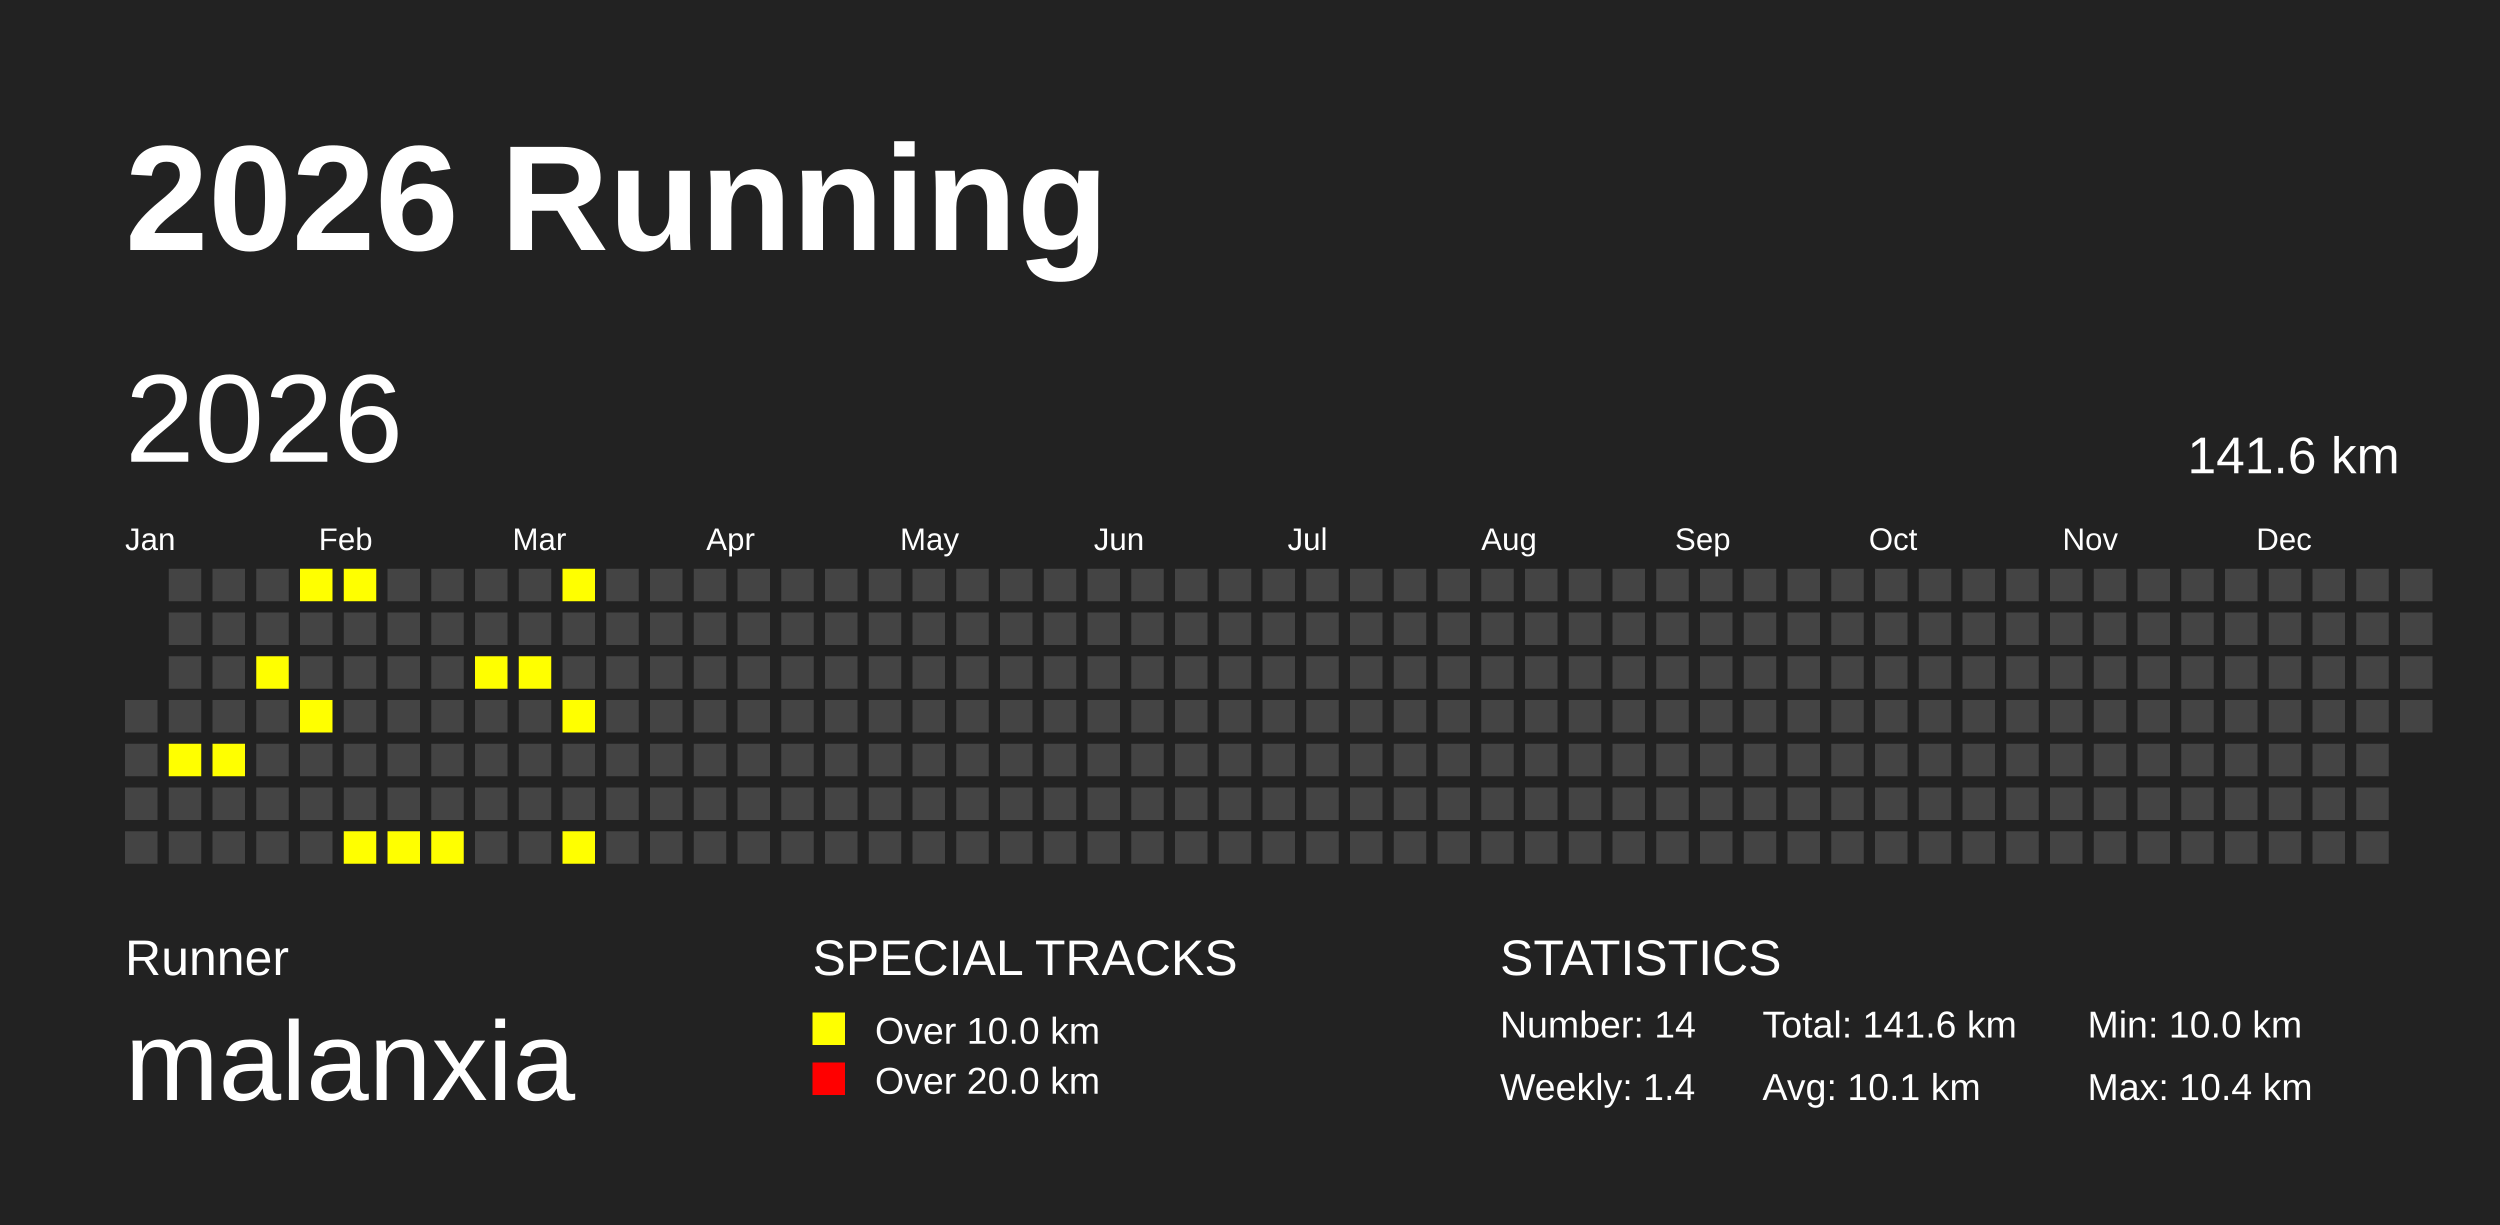
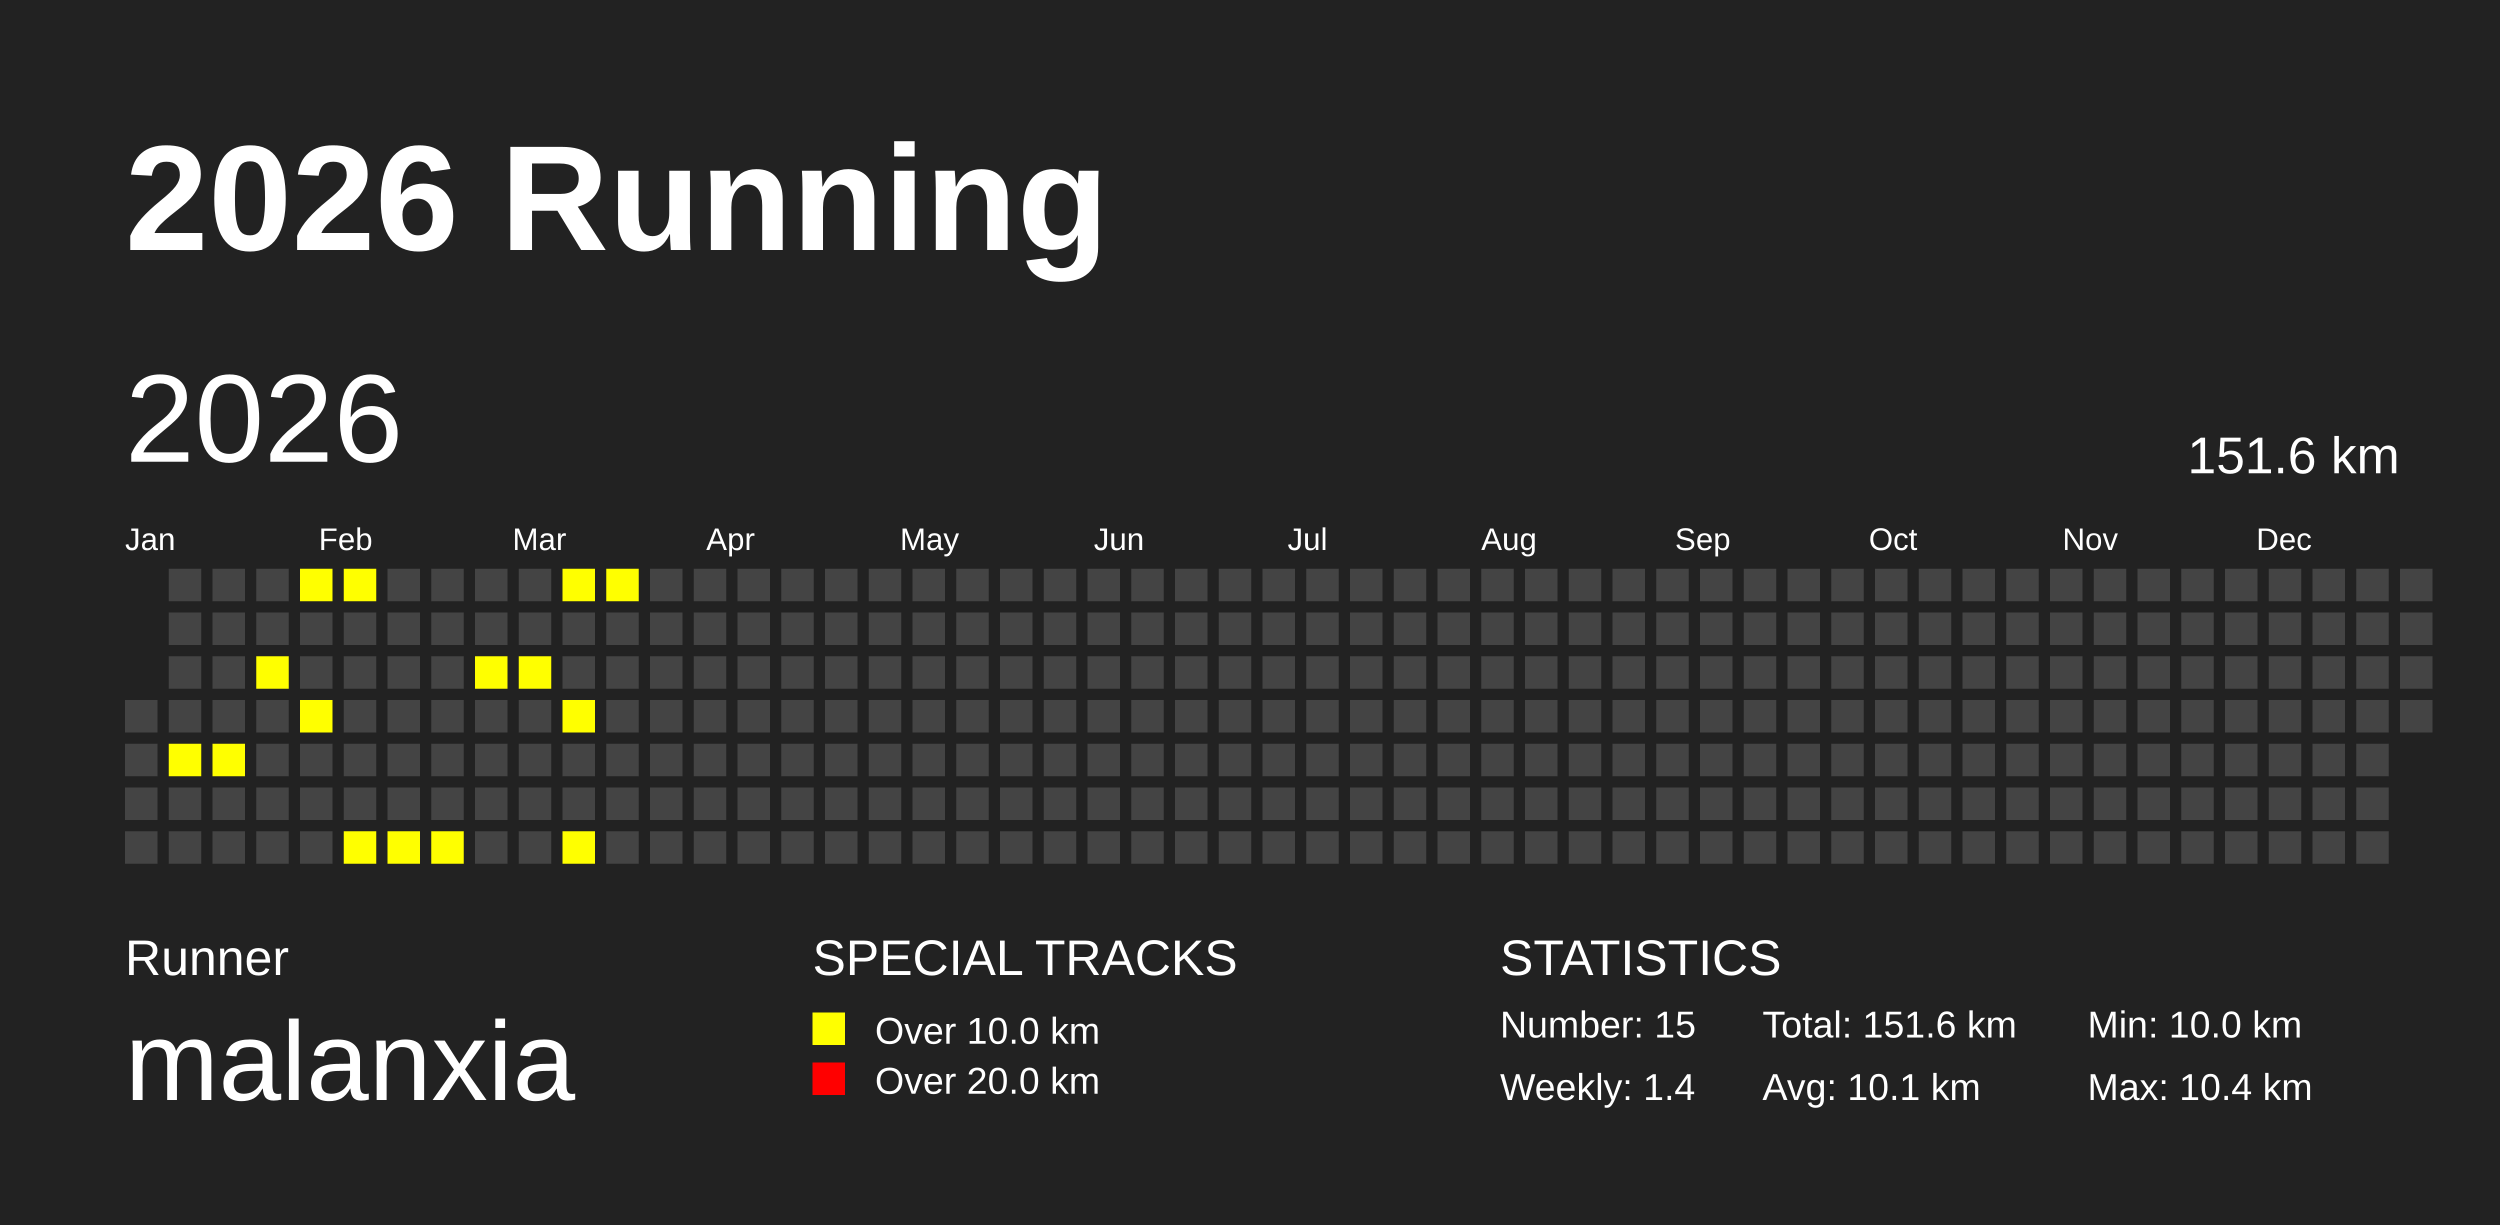
<svg xmlns="http://www.w3.org/2000/svg" baseProfile="full" height="98mm" version="1.1" viewBox="0,0,200,98" width="200mm">
  <defs />
  <rect fill="#222222" height="98" width="200" x="0" y="0" />
  <text fill="#FFFFFF" style="font-size:12px; font-family:Arial; font-weight:bold;" x="10" y="20">2026 Running</text>
  <text fill="#FFFFFF" style="font-size:4px; font-family:Arial" x="10" y="78">Runner</text>
  <text fill="#FFFFFF" style="font-size:9px; font-family:Arial" x="10" y="88">malanxia</text>
  <text fill="#FFFFFF" style="font-size:4px; font-family:Arial" x="65" y="78">SPECIAL TRACKS</text>
  <rect fill="yellow" height="2.6" width="2.6" x="65" y="81" />
  <text fill="#FFFFFF" style="font-size:3px; font-family:Arial" x="70" y="83.5">Over 10.0 km</text>
  <rect fill="red" height="2.6" width="2.6" x="65" y="85" />
  <text fill="#FFFFFF" style="font-size:3px; font-family:Arial" x="70" y="87.5">Over 20.0 km</text>
  <text fill="#FFFFFF" style="font-size:4px; font-family:Arial" x="120" y="78">STATISTICS</text>
-   <text fill="#FFFFFF" style="font-size:3px; font-family:Arial" x="120" y="83">Number: 14</text>
+   <text fill="#FFFFFF" style="font-size:3px; font-family:Arial" x="120" y="83">Number: 15</text>
  <text fill="#FFFFFF" style="font-size:3px; font-family:Arial" x="120" y="88">Weekly: 1.4</text>
-   <text fill="#FFFFFF" style="font-size:3px; font-family:Arial" x="141" y="83">Total: 141.6 km</text>
+   <text fill="#FFFFFF" style="font-size:3px; font-family:Arial" x="141" y="83">Total: 151.6 km</text>
  <text fill="#FFFFFF" style="font-size:3px; font-family:Arial" x="141" y="88">Avg: 10.1 km</text>
  <text fill="#FFFFFF" style="font-size:3px; font-family:Arial" x="167" y="83">Min: 10.0 km</text>
  <text fill="#FFFFFF" style="font-size:3px; font-family:Arial" x="167" y="88">Max: 10.4 km</text>
  <text dominant-baseline="hanging" fill="#FFFFFF" style="font-size:10.0px; font-family:Arial;" x="10" y="30">2026</text>
-   <text dominant-baseline="hanging" fill="#FFFFFF" style="font-size:4.125px; font-family:Arial;" x="175" y="35">141.6 km</text>
+   <text dominant-baseline="hanging" fill="#FFFFFF" style="font-size:4.125px; font-family:Arial;" x="175" y="35">151.6 km</text>
  <text fill="#FFFFFF" style="font-size:2.5px; font-family:Arial" x="10.0" y="44">Jan</text>
  <text fill="#FFFFFF" style="font-size:2.5px; font-family:Arial" x="25.5" y="44">Feb</text>
  <text fill="#FFFFFF" style="font-size:2.5px; font-family:Arial" x="41.0" y="44">Mar</text>
  <text fill="#FFFFFF" style="font-size:2.5px; font-family:Arial" x="56.5" y="44">Apr</text>
  <text fill="#FFFFFF" style="font-size:2.5px; font-family:Arial" x="72.0" y="44">May</text>
  <text fill="#FFFFFF" style="font-size:2.5px; font-family:Arial" x="87.5" y="44">Jun</text>
  <text fill="#FFFFFF" style="font-size:2.5px; font-family:Arial" x="103.0" y="44">Jul</text>
  <text fill="#FFFFFF" style="font-size:2.5px; font-family:Arial" x="118.5" y="44">Aug</text>
  <text fill="#FFFFFF" style="font-size:2.5px; font-family:Arial" x="134.0" y="44">Sep</text>
  <text fill="#FFFFFF" style="font-size:2.5px; font-family:Arial" x="149.5" y="44">Oct</text>
  <text fill="#FFFFFF" style="font-size:2.5px; font-family:Arial" x="165.0" y="44">Nov</text>
  <text fill="#FFFFFF" style="font-size:2.5px; font-family:Arial" x="180.5" y="44">Dec</text>
  <rect fill="#444444" height="2.6" width="2.6" x="10.0" y="56.0" />
  <rect fill="#444444" height="2.6" width="2.6" x="10.0" y="59.5" />
  <rect fill="#444444" height="2.6" width="2.6" x="10.0" y="63.0" />
  <rect fill="#444444" height="2.6" width="2.6" x="10.0" y="66.5" />
  <rect fill="#444444" height="2.6" width="2.6" x="13.5" y="45.5" />
  <rect fill="#444444" height="2.6" width="2.6" x="13.5" y="49.0" />
  <rect fill="#444444" height="2.6" width="2.6" x="13.5" y="52.5" />
  <rect fill="#444444" height="2.6" width="2.6" x="13.5" y="56.0" />
  <rect fill="yellow" height="2.6" width="2.6" x="13.5" y="59.5" />
  <rect fill="#444444" height="2.6" width="2.6" x="13.5" y="63.0" />
  <rect fill="#444444" height="2.6" width="2.6" x="13.5" y="66.5" />
  <rect fill="#444444" height="2.6" width="2.6" x="17.0" y="45.5" />
  <rect fill="#444444" height="2.6" width="2.6" x="17.0" y="49.0" />
  <rect fill="#444444" height="2.6" width="2.6" x="17.0" y="52.5" />
  <rect fill="#444444" height="2.6" width="2.6" x="17.0" y="56.0" />
  <rect fill="yellow" height="2.6" width="2.6" x="17.0" y="59.5" />
  <rect fill="#444444" height="2.6" width="2.6" x="17.0" y="63.0" />
  <rect fill="#444444" height="2.6" width="2.6" x="17.0" y="66.5" />
  <rect fill="#444444" height="2.6" width="2.6" x="20.5" y="45.5" />
  <rect fill="#444444" height="2.6" width="2.6" x="20.5" y="49.0" />
  <rect fill="yellow" height="2.6" width="2.6" x="20.5" y="52.5" />
  <rect fill="#444444" height="2.6" width="2.6" x="20.5" y="56.0" />
  <rect fill="#444444" height="2.6" width="2.6" x="20.5" y="59.5" />
  <rect fill="#444444" height="2.6" width="2.6" x="20.5" y="63.0" />
  <rect fill="#444444" height="2.6" width="2.6" x="20.5" y="66.5" />
  <rect fill="yellow" height="2.6" width="2.6" x="24.0" y="45.5" />
  <rect fill="#444444" height="2.6" width="2.6" x="24.0" y="49.0" />
  <rect fill="#444444" height="2.6" width="2.6" x="24.0" y="52.5" />
  <rect fill="yellow" height="2.6" width="2.6" x="24.0" y="56.0" />
  <rect fill="#444444" height="2.6" width="2.6" x="24.0" y="59.5" />
  <rect fill="#444444" height="2.6" width="2.6" x="24.0" y="63.0" />
  <rect fill="#444444" height="2.6" width="2.6" x="24.0" y="66.5" />
  <rect fill="yellow" height="2.6" width="2.6" x="27.5" y="45.5" />
  <rect fill="#444444" height="2.6" width="2.6" x="27.5" y="49.0" />
  <rect fill="#444444" height="2.6" width="2.6" x="27.5" y="52.5" />
  <rect fill="#444444" height="2.6" width="2.6" x="27.5" y="56.0" />
  <rect fill="#444444" height="2.6" width="2.6" x="27.5" y="59.5" />
  <rect fill="#444444" height="2.6" width="2.6" x="27.5" y="63.0" />
  <rect fill="yellow" height="2.6" width="2.6" x="27.5" y="66.5" />
  <rect fill="#444444" height="2.6" width="2.6" x="31.0" y="45.5" />
  <rect fill="#444444" height="2.6" width="2.6" x="31.0" y="49.0" />
  <rect fill="#444444" height="2.6" width="2.6" x="31.0" y="52.5" />
  <rect fill="#444444" height="2.6" width="2.6" x="31.0" y="56.0" />
  <rect fill="#444444" height="2.6" width="2.6" x="31.0" y="59.5" />
  <rect fill="#444444" height="2.6" width="2.6" x="31.0" y="63.0" />
  <rect fill="yellow" height="2.6" width="2.6" x="31.0" y="66.5" />
  <rect fill="#444444" height="2.6" width="2.6" x="34.5" y="45.5" />
  <rect fill="#444444" height="2.6" width="2.6" x="34.5" y="49.0" />
  <rect fill="#444444" height="2.6" width="2.6" x="34.5" y="52.5" />
  <rect fill="#444444" height="2.6" width="2.6" x="34.5" y="56.0" />
  <rect fill="#444444" height="2.6" width="2.6" x="34.5" y="59.5" />
  <rect fill="#444444" height="2.6" width="2.6" x="34.5" y="63.0" />
  <rect fill="yellow" height="2.6" width="2.6" x="34.5" y="66.5" />
  <rect fill="#444444" height="2.6" width="2.6" x="38.0" y="45.5" />
  <rect fill="#444444" height="2.6" width="2.6" x="38.0" y="49.0" />
  <rect fill="yellow" height="2.6" width="2.6" x="38.0" y="52.5" />
  <rect fill="#444444" height="2.6" width="2.6" x="38.0" y="56.0" />
  <rect fill="#444444" height="2.6" width="2.6" x="38.0" y="59.5" />
  <rect fill="#444444" height="2.6" width="2.6" x="38.0" y="63.0" />
  <rect fill="#444444" height="2.6" width="2.6" x="38.0" y="66.5" />
  <rect fill="#444444" height="2.6" width="2.6" x="41.5" y="45.5" />
  <rect fill="#444444" height="2.6" width="2.6" x="41.5" y="49.0" />
  <rect fill="yellow" height="2.6" width="2.6" x="41.5" y="52.5" />
  <rect fill="#444444" height="2.6" width="2.6" x="41.5" y="56.0" />
  <rect fill="#444444" height="2.6" width="2.6" x="41.5" y="59.5" />
  <rect fill="#444444" height="2.6" width="2.6" x="41.5" y="63.0" />
  <rect fill="#444444" height="2.6" width="2.6" x="41.5" y="66.5" />
  <rect fill="yellow" height="2.6" width="2.6" x="45.0" y="45.5" />
  <rect fill="#444444" height="2.6" width="2.6" x="45.0" y="49.0" />
  <rect fill="#444444" height="2.6" width="2.6" x="45.0" y="52.5" />
  <rect fill="yellow" height="2.6" width="2.6" x="45.0" y="56.0" />
  <rect fill="#444444" height="2.6" width="2.6" x="45.0" y="59.5" />
  <rect fill="#444444" height="2.6" width="2.6" x="45.0" y="63.0" />
  <rect fill="yellow" height="2.6" width="2.6" x="45.0" y="66.5" />
-   <rect fill="#444444" height="2.6" width="2.6" x="48.5" y="45.5" />
+   <rect fill="yellow" height="2.6" width="2.6" x="48.5" y="45.5" />
  <rect fill="#444444" height="2.6" width="2.6" x="48.5" y="49.0" />
  <rect fill="#444444" height="2.6" width="2.6" x="48.5" y="52.5" />
  <rect fill="#444444" height="2.6" width="2.6" x="48.5" y="56.0" />
  <rect fill="#444444" height="2.6" width="2.6" x="48.5" y="59.5" />
  <rect fill="#444444" height="2.6" width="2.6" x="48.5" y="63.0" />
  <rect fill="#444444" height="2.6" width="2.6" x="48.5" y="66.5" />
  <rect fill="#444444" height="2.6" width="2.6" x="52.0" y="45.5" />
  <rect fill="#444444" height="2.6" width="2.6" x="52.0" y="49.0" />
  <rect fill="#444444" height="2.6" width="2.6" x="52.0" y="52.5" />
  <rect fill="#444444" height="2.6" width="2.6" x="52.0" y="56.0" />
  <rect fill="#444444" height="2.6" width="2.6" x="52.0" y="59.5" />
  <rect fill="#444444" height="2.6" width="2.6" x="52.0" y="63.0" />
  <rect fill="#444444" height="2.6" width="2.6" x="52.0" y="66.5" />
  <rect fill="#444444" height="2.6" width="2.6" x="55.5" y="45.5" />
  <rect fill="#444444" height="2.6" width="2.6" x="55.5" y="49.0" />
  <rect fill="#444444" height="2.6" width="2.6" x="55.5" y="52.5" />
  <rect fill="#444444" height="2.6" width="2.6" x="55.5" y="56.0" />
  <rect fill="#444444" height="2.6" width="2.6" x="55.5" y="59.5" />
  <rect fill="#444444" height="2.6" width="2.6" x="55.5" y="63.0" />
  <rect fill="#444444" height="2.6" width="2.6" x="55.5" y="66.5" />
  <rect fill="#444444" height="2.6" width="2.6" x="59.0" y="45.5" />
  <rect fill="#444444" height="2.6" width="2.6" x="59.0" y="49.0" />
  <rect fill="#444444" height="2.6" width="2.6" x="59.0" y="52.5" />
  <rect fill="#444444" height="2.6" width="2.6" x="59.0" y="56.0" />
  <rect fill="#444444" height="2.6" width="2.6" x="59.0" y="59.5" />
  <rect fill="#444444" height="2.6" width="2.6" x="59.0" y="63.0" />
  <rect fill="#444444" height="2.6" width="2.6" x="59.0" y="66.5" />
  <rect fill="#444444" height="2.6" width="2.6" x="62.5" y="45.5" />
  <rect fill="#444444" height="2.6" width="2.6" x="62.5" y="49.0" />
  <rect fill="#444444" height="2.6" width="2.6" x="62.5" y="52.5" />
  <rect fill="#444444" height="2.6" width="2.6" x="62.5" y="56.0" />
  <rect fill="#444444" height="2.6" width="2.6" x="62.5" y="59.5" />
  <rect fill="#444444" height="2.6" width="2.6" x="62.5" y="63.0" />
  <rect fill="#444444" height="2.6" width="2.6" x="62.5" y="66.5" />
  <rect fill="#444444" height="2.6" width="2.6" x="66.0" y="45.5" />
  <rect fill="#444444" height="2.6" width="2.6" x="66.0" y="49.0" />
  <rect fill="#444444" height="2.6" width="2.6" x="66.0" y="52.5" />
  <rect fill="#444444" height="2.6" width="2.6" x="66.0" y="56.0" />
  <rect fill="#444444" height="2.6" width="2.6" x="66.0" y="59.5" />
  <rect fill="#444444" height="2.6" width="2.6" x="66.0" y="63.0" />
  <rect fill="#444444" height="2.6" width="2.6" x="66.0" y="66.5" />
  <rect fill="#444444" height="2.6" width="2.6" x="69.5" y="45.5" />
  <rect fill="#444444" height="2.6" width="2.6" x="69.5" y="49.0" />
  <rect fill="#444444" height="2.6" width="2.6" x="69.5" y="52.5" />
  <rect fill="#444444" height="2.6" width="2.6" x="69.5" y="56.0" />
  <rect fill="#444444" height="2.6" width="2.6" x="69.5" y="59.5" />
  <rect fill="#444444" height="2.6" width="2.6" x="69.5" y="63.0" />
  <rect fill="#444444" height="2.6" width="2.6" x="69.5" y="66.5" />
  <rect fill="#444444" height="2.6" width="2.6" x="73.0" y="45.5" />
  <rect fill="#444444" height="2.6" width="2.6" x="73.0" y="49.0" />
  <rect fill="#444444" height="2.6" width="2.6" x="73.0" y="52.5" />
  <rect fill="#444444" height="2.6" width="2.6" x="73.0" y="56.0" />
  <rect fill="#444444" height="2.6" width="2.6" x="73.0" y="59.5" />
  <rect fill="#444444" height="2.6" width="2.6" x="73.0" y="63.0" />
  <rect fill="#444444" height="2.6" width="2.6" x="73.0" y="66.5" />
  <rect fill="#444444" height="2.6" width="2.6" x="76.5" y="45.5" />
  <rect fill="#444444" height="2.6" width="2.6" x="76.5" y="49.0" />
  <rect fill="#444444" height="2.6" width="2.6" x="76.5" y="52.5" />
  <rect fill="#444444" height="2.6" width="2.6" x="76.5" y="56.0" />
  <rect fill="#444444" height="2.6" width="2.6" x="76.5" y="59.5" />
  <rect fill="#444444" height="2.6" width="2.6" x="76.5" y="63.0" />
  <rect fill="#444444" height="2.6" width="2.6" x="76.5" y="66.5" />
  <rect fill="#444444" height="2.6" width="2.6" x="80.0" y="45.5" />
  <rect fill="#444444" height="2.6" width="2.6" x="80.0" y="49.0" />
  <rect fill="#444444" height="2.6" width="2.6" x="80.0" y="52.5" />
  <rect fill="#444444" height="2.6" width="2.6" x="80.0" y="56.0" />
  <rect fill="#444444" height="2.6" width="2.6" x="80.0" y="59.5" />
  <rect fill="#444444" height="2.6" width="2.6" x="80.0" y="63.0" />
  <rect fill="#444444" height="2.6" width="2.6" x="80.0" y="66.5" />
  <rect fill="#444444" height="2.6" width="2.6" x="83.5" y="45.5" />
  <rect fill="#444444" height="2.6" width="2.6" x="83.5" y="49.0" />
  <rect fill="#444444" height="2.6" width="2.6" x="83.5" y="52.5" />
  <rect fill="#444444" height="2.6" width="2.6" x="83.5" y="56.0" />
  <rect fill="#444444" height="2.6" width="2.6" x="83.5" y="59.5" />
  <rect fill="#444444" height="2.6" width="2.6" x="83.5" y="63.0" />
  <rect fill="#444444" height="2.6" width="2.6" x="83.5" y="66.5" />
  <rect fill="#444444" height="2.6" width="2.6" x="87.0" y="45.5" />
  <rect fill="#444444" height="2.6" width="2.6" x="87.0" y="49.0" />
  <rect fill="#444444" height="2.6" width="2.6" x="87.0" y="52.5" />
  <rect fill="#444444" height="2.6" width="2.6" x="87.0" y="56.0" />
  <rect fill="#444444" height="2.6" width="2.6" x="87.0" y="59.5" />
  <rect fill="#444444" height="2.6" width="2.6" x="87.0" y="63.0" />
  <rect fill="#444444" height="2.6" width="2.6" x="87.0" y="66.5" />
  <rect fill="#444444" height="2.6" width="2.6" x="90.5" y="45.5" />
  <rect fill="#444444" height="2.6" width="2.6" x="90.5" y="49.0" />
  <rect fill="#444444" height="2.6" width="2.6" x="90.5" y="52.5" />
  <rect fill="#444444" height="2.6" width="2.6" x="90.5" y="56.0" />
  <rect fill="#444444" height="2.6" width="2.6" x="90.5" y="59.5" />
  <rect fill="#444444" height="2.6" width="2.6" x="90.5" y="63.0" />
  <rect fill="#444444" height="2.6" width="2.6" x="90.5" y="66.5" />
  <rect fill="#444444" height="2.6" width="2.6" x="94.0" y="45.5" />
  <rect fill="#444444" height="2.6" width="2.6" x="94.0" y="49.0" />
  <rect fill="#444444" height="2.6" width="2.6" x="94.0" y="52.5" />
  <rect fill="#444444" height="2.6" width="2.6" x="94.0" y="56.0" />
  <rect fill="#444444" height="2.6" width="2.6" x="94.0" y="59.5" />
  <rect fill="#444444" height="2.6" width="2.6" x="94.0" y="63.0" />
  <rect fill="#444444" height="2.6" width="2.6" x="94.0" y="66.5" />
  <rect fill="#444444" height="2.6" width="2.6" x="97.5" y="45.5" />
  <rect fill="#444444" height="2.6" width="2.6" x="97.5" y="49.0" />
  <rect fill="#444444" height="2.6" width="2.6" x="97.5" y="52.5" />
  <rect fill="#444444" height="2.6" width="2.6" x="97.5" y="56.0" />
  <rect fill="#444444" height="2.6" width="2.6" x="97.5" y="59.5" />
  <rect fill="#444444" height="2.6" width="2.6" x="97.5" y="63.0" />
  <rect fill="#444444" height="2.6" width="2.6" x="97.5" y="66.5" />
  <rect fill="#444444" height="2.6" width="2.6" x="101.0" y="45.5" />
  <rect fill="#444444" height="2.6" width="2.6" x="101.0" y="49.0" />
  <rect fill="#444444" height="2.6" width="2.6" x="101.0" y="52.5" />
  <rect fill="#444444" height="2.6" width="2.6" x="101.0" y="56.0" />
  <rect fill="#444444" height="2.6" width="2.6" x="101.0" y="59.5" />
  <rect fill="#444444" height="2.6" width="2.6" x="101.0" y="63.0" />
  <rect fill="#444444" height="2.6" width="2.6" x="101.0" y="66.5" />
  <rect fill="#444444" height="2.6" width="2.6" x="104.5" y="45.5" />
  <rect fill="#444444" height="2.6" width="2.6" x="104.5" y="49.0" />
  <rect fill="#444444" height="2.6" width="2.6" x="104.5" y="52.5" />
  <rect fill="#444444" height="2.6" width="2.6" x="104.5" y="56.0" />
  <rect fill="#444444" height="2.6" width="2.6" x="104.5" y="59.5" />
  <rect fill="#444444" height="2.6" width="2.6" x="104.5" y="63.0" />
  <rect fill="#444444" height="2.6" width="2.6" x="104.5" y="66.5" />
  <rect fill="#444444" height="2.6" width="2.6" x="108.0" y="45.5" />
  <rect fill="#444444" height="2.6" width="2.6" x="108.0" y="49.0" />
  <rect fill="#444444" height="2.6" width="2.6" x="108.0" y="52.5" />
  <rect fill="#444444" height="2.6" width="2.6" x="108.0" y="56.0" />
  <rect fill="#444444" height="2.6" width="2.6" x="108.0" y="59.5" />
  <rect fill="#444444" height="2.6" width="2.6" x="108.0" y="63.0" />
  <rect fill="#444444" height="2.6" width="2.6" x="108.0" y="66.5" />
  <rect fill="#444444" height="2.6" width="2.6" x="111.5" y="45.5" />
  <rect fill="#444444" height="2.6" width="2.6" x="111.5" y="49.0" />
  <rect fill="#444444" height="2.6" width="2.6" x="111.5" y="52.5" />
  <rect fill="#444444" height="2.6" width="2.6" x="111.5" y="56.0" />
  <rect fill="#444444" height="2.6" width="2.6" x="111.5" y="59.5" />
  <rect fill="#444444" height="2.6" width="2.6" x="111.5" y="63.0" />
  <rect fill="#444444" height="2.6" width="2.6" x="111.5" y="66.5" />
  <rect fill="#444444" height="2.6" width="2.6" x="115.0" y="45.5" />
  <rect fill="#444444" height="2.6" width="2.6" x="115.0" y="49.0" />
  <rect fill="#444444" height="2.6" width="2.6" x="115.0" y="52.5" />
  <rect fill="#444444" height="2.6" width="2.6" x="115.0" y="56.0" />
  <rect fill="#444444" height="2.6" width="2.6" x="115.0" y="59.5" />
  <rect fill="#444444" height="2.6" width="2.6" x="115.0" y="63.0" />
  <rect fill="#444444" height="2.6" width="2.6" x="115.0" y="66.5" />
  <rect fill="#444444" height="2.6" width="2.6" x="118.5" y="45.5" />
  <rect fill="#444444" height="2.6" width="2.6" x="118.5" y="49.0" />
  <rect fill="#444444" height="2.6" width="2.6" x="118.5" y="52.5" />
  <rect fill="#444444" height="2.6" width="2.6" x="118.5" y="56.0" />
  <rect fill="#444444" height="2.6" width="2.6" x="118.5" y="59.5" />
  <rect fill="#444444" height="2.6" width="2.6" x="118.5" y="63.0" />
  <rect fill="#444444" height="2.6" width="2.6" x="118.5" y="66.5" />
  <rect fill="#444444" height="2.6" width="2.6" x="122.0" y="45.5" />
  <rect fill="#444444" height="2.6" width="2.6" x="122.0" y="49.0" />
  <rect fill="#444444" height="2.6" width="2.6" x="122.0" y="52.5" />
  <rect fill="#444444" height="2.6" width="2.6" x="122.0" y="56.0" />
  <rect fill="#444444" height="2.6" width="2.6" x="122.0" y="59.5" />
  <rect fill="#444444" height="2.6" width="2.6" x="122.0" y="63.0" />
  <rect fill="#444444" height="2.6" width="2.6" x="122.0" y="66.5" />
  <rect fill="#444444" height="2.6" width="2.6" x="125.5" y="45.5" />
  <rect fill="#444444" height="2.6" width="2.6" x="125.5" y="49.0" />
  <rect fill="#444444" height="2.6" width="2.6" x="125.5" y="52.5" />
  <rect fill="#444444" height="2.6" width="2.6" x="125.5" y="56.0" />
  <rect fill="#444444" height="2.6" width="2.6" x="125.5" y="59.5" />
  <rect fill="#444444" height="2.6" width="2.6" x="125.5" y="63.0" />
  <rect fill="#444444" height="2.6" width="2.6" x="125.5" y="66.5" />
  <rect fill="#444444" height="2.6" width="2.6" x="129.0" y="45.5" />
  <rect fill="#444444" height="2.6" width="2.6" x="129.0" y="49.0" />
  <rect fill="#444444" height="2.6" width="2.6" x="129.0" y="52.5" />
  <rect fill="#444444" height="2.6" width="2.6" x="129.0" y="56.0" />
  <rect fill="#444444" height="2.6" width="2.6" x="129.0" y="59.5" />
  <rect fill="#444444" height="2.6" width="2.6" x="129.0" y="63.0" />
  <rect fill="#444444" height="2.6" width="2.6" x="129.0" y="66.5" />
  <rect fill="#444444" height="2.6" width="2.6" x="132.5" y="45.5" />
  <rect fill="#444444" height="2.6" width="2.6" x="132.5" y="49.0" />
  <rect fill="#444444" height="2.6" width="2.6" x="132.5" y="52.5" />
  <rect fill="#444444" height="2.6" width="2.6" x="132.5" y="56.0" />
  <rect fill="#444444" height="2.6" width="2.6" x="132.5" y="59.5" />
  <rect fill="#444444" height="2.6" width="2.6" x="132.5" y="63.0" />
  <rect fill="#444444" height="2.6" width="2.6" x="132.5" y="66.5" />
  <rect fill="#444444" height="2.6" width="2.6" x="136.0" y="45.5" />
  <rect fill="#444444" height="2.6" width="2.6" x="136.0" y="49.0" />
  <rect fill="#444444" height="2.6" width="2.6" x="136.0" y="52.5" />
  <rect fill="#444444" height="2.6" width="2.6" x="136.0" y="56.0" />
  <rect fill="#444444" height="2.6" width="2.6" x="136.0" y="59.5" />
  <rect fill="#444444" height="2.6" width="2.6" x="136.0" y="63.0" />
  <rect fill="#444444" height="2.6" width="2.6" x="136.0" y="66.5" />
  <rect fill="#444444" height="2.6" width="2.6" x="139.5" y="45.5" />
  <rect fill="#444444" height="2.6" width="2.6" x="139.5" y="49.0" />
  <rect fill="#444444" height="2.6" width="2.6" x="139.5" y="52.5" />
  <rect fill="#444444" height="2.6" width="2.6" x="139.5" y="56.0" />
  <rect fill="#444444" height="2.6" width="2.6" x="139.5" y="59.5" />
  <rect fill="#444444" height="2.6" width="2.6" x="139.5" y="63.0" />
  <rect fill="#444444" height="2.6" width="2.6" x="139.5" y="66.5" />
  <rect fill="#444444" height="2.6" width="2.6" x="143.0" y="45.5" />
  <rect fill="#444444" height="2.6" width="2.6" x="143.0" y="49.0" />
  <rect fill="#444444" height="2.6" width="2.6" x="143.0" y="52.5" />
  <rect fill="#444444" height="2.6" width="2.6" x="143.0" y="56.0" />
  <rect fill="#444444" height="2.6" width="2.6" x="143.0" y="59.5" />
  <rect fill="#444444" height="2.6" width="2.6" x="143.0" y="63.0" />
  <rect fill="#444444" height="2.6" width="2.6" x="143.0" y="66.5" />
  <rect fill="#444444" height="2.6" width="2.6" x="146.5" y="45.5" />
  <rect fill="#444444" height="2.6" width="2.6" x="146.5" y="49.0" />
  <rect fill="#444444" height="2.6" width="2.6" x="146.5" y="52.5" />
  <rect fill="#444444" height="2.6" width="2.6" x="146.5" y="56.0" />
  <rect fill="#444444" height="2.6" width="2.6" x="146.5" y="59.5" />
  <rect fill="#444444" height="2.6" width="2.6" x="146.5" y="63.0" />
  <rect fill="#444444" height="2.6" width="2.6" x="146.5" y="66.5" />
  <rect fill="#444444" height="2.6" width="2.6" x="150.0" y="45.5" />
  <rect fill="#444444" height="2.6" width="2.6" x="150.0" y="49.0" />
  <rect fill="#444444" height="2.6" width="2.6" x="150.0" y="52.5" />
  <rect fill="#444444" height="2.6" width="2.6" x="150.0" y="56.0" />
  <rect fill="#444444" height="2.6" width="2.6" x="150.0" y="59.5" />
  <rect fill="#444444" height="2.6" width="2.6" x="150.0" y="63.0" />
  <rect fill="#444444" height="2.6" width="2.6" x="150.0" y="66.5" />
  <rect fill="#444444" height="2.6" width="2.6" x="153.5" y="45.5" />
  <rect fill="#444444" height="2.6" width="2.6" x="153.5" y="49.0" />
  <rect fill="#444444" height="2.6" width="2.6" x="153.5" y="52.5" />
  <rect fill="#444444" height="2.6" width="2.6" x="153.5" y="56.0" />
  <rect fill="#444444" height="2.6" width="2.6" x="153.5" y="59.5" />
  <rect fill="#444444" height="2.6" width="2.6" x="153.5" y="63.0" />
  <rect fill="#444444" height="2.6" width="2.6" x="153.5" y="66.5" />
  <rect fill="#444444" height="2.6" width="2.6" x="157.0" y="45.5" />
  <rect fill="#444444" height="2.6" width="2.6" x="157.0" y="49.0" />
  <rect fill="#444444" height="2.6" width="2.6" x="157.0" y="52.5" />
  <rect fill="#444444" height="2.6" width="2.6" x="157.0" y="56.0" />
  <rect fill="#444444" height="2.6" width="2.6" x="157.0" y="59.5" />
  <rect fill="#444444" height="2.6" width="2.6" x="157.0" y="63.0" />
  <rect fill="#444444" height="2.6" width="2.6" x="157.0" y="66.5" />
  <rect fill="#444444" height="2.6" width="2.6" x="160.5" y="45.5" />
  <rect fill="#444444" height="2.6" width="2.6" x="160.5" y="49.0" />
  <rect fill="#444444" height="2.6" width="2.6" x="160.5" y="52.5" />
  <rect fill="#444444" height="2.6" width="2.6" x="160.5" y="56.0" />
  <rect fill="#444444" height="2.6" width="2.6" x="160.5" y="59.5" />
  <rect fill="#444444" height="2.6" width="2.6" x="160.5" y="63.0" />
  <rect fill="#444444" height="2.6" width="2.6" x="160.5" y="66.5" />
  <rect fill="#444444" height="2.6" width="2.6" x="164.0" y="45.5" />
  <rect fill="#444444" height="2.6" width="2.6" x="164.0" y="49.0" />
  <rect fill="#444444" height="2.6" width="2.6" x="164.0" y="52.5" />
  <rect fill="#444444" height="2.6" width="2.6" x="164.0" y="56.0" />
  <rect fill="#444444" height="2.6" width="2.6" x="164.0" y="59.5" />
  <rect fill="#444444" height="2.6" width="2.6" x="164.0" y="63.0" />
  <rect fill="#444444" height="2.6" width="2.6" x="164.0" y="66.5" />
  <rect fill="#444444" height="2.6" width="2.6" x="167.5" y="45.5" />
  <rect fill="#444444" height="2.6" width="2.6" x="167.5" y="49.0" />
  <rect fill="#444444" height="2.6" width="2.6" x="167.5" y="52.5" />
  <rect fill="#444444" height="2.6" width="2.6" x="167.5" y="56.0" />
  <rect fill="#444444" height="2.6" width="2.6" x="167.5" y="59.5" />
  <rect fill="#444444" height="2.6" width="2.6" x="167.5" y="63.0" />
  <rect fill="#444444" height="2.6" width="2.6" x="167.5" y="66.5" />
  <rect fill="#444444" height="2.6" width="2.6" x="171.0" y="45.5" />
  <rect fill="#444444" height="2.6" width="2.6" x="171.0" y="49.0" />
  <rect fill="#444444" height="2.6" width="2.6" x="171.0" y="52.5" />
  <rect fill="#444444" height="2.6" width="2.6" x="171.0" y="56.0" />
  <rect fill="#444444" height="2.6" width="2.6" x="171.0" y="59.5" />
  <rect fill="#444444" height="2.6" width="2.6" x="171.0" y="63.0" />
  <rect fill="#444444" height="2.6" width="2.6" x="171.0" y="66.5" />
  <rect fill="#444444" height="2.6" width="2.6" x="174.5" y="45.5" />
  <rect fill="#444444" height="2.6" width="2.6" x="174.5" y="49.0" />
  <rect fill="#444444" height="2.6" width="2.6" x="174.5" y="52.5" />
  <rect fill="#444444" height="2.6" width="2.6" x="174.5" y="56.0" />
  <rect fill="#444444" height="2.6" width="2.6" x="174.5" y="59.5" />
  <rect fill="#444444" height="2.6" width="2.6" x="174.5" y="63.0" />
  <rect fill="#444444" height="2.6" width="2.6" x="174.5" y="66.5" />
  <rect fill="#444444" height="2.6" width="2.6" x="178.0" y="45.5" />
  <rect fill="#444444" height="2.6" width="2.6" x="178.0" y="49.0" />
  <rect fill="#444444" height="2.6" width="2.6" x="178.0" y="52.5" />
  <rect fill="#444444" height="2.6" width="2.6" x="178.0" y="56.0" />
  <rect fill="#444444" height="2.6" width="2.6" x="178.0" y="59.5" />
  <rect fill="#444444" height="2.6" width="2.6" x="178.0" y="63.0" />
  <rect fill="#444444" height="2.6" width="2.6" x="178.0" y="66.5" />
  <rect fill="#444444" height="2.6" width="2.6" x="181.5" y="45.5" />
  <rect fill="#444444" height="2.6" width="2.6" x="181.5" y="49.0" />
  <rect fill="#444444" height="2.6" width="2.6" x="181.5" y="52.5" />
  <rect fill="#444444" height="2.6" width="2.6" x="181.5" y="56.0" />
  <rect fill="#444444" height="2.6" width="2.6" x="181.5" y="59.5" />
  <rect fill="#444444" height="2.6" width="2.6" x="181.5" y="63.0" />
  <rect fill="#444444" height="2.6" width="2.6" x="181.5" y="66.5" />
  <rect fill="#444444" height="2.6" width="2.6" x="185.0" y="45.5" />
  <rect fill="#444444" height="2.6" width="2.6" x="185.0" y="49.0" />
  <rect fill="#444444" height="2.6" width="2.6" x="185.0" y="52.5" />
  <rect fill="#444444" height="2.6" width="2.6" x="185.0" y="56.0" />
  <rect fill="#444444" height="2.6" width="2.6" x="185.0" y="59.5" />
  <rect fill="#444444" height="2.6" width="2.6" x="185.0" y="63.0" />
  <rect fill="#444444" height="2.6" width="2.6" x="185.0" y="66.5" />
  <rect fill="#444444" height="2.6" width="2.6" x="188.5" y="45.5" />
  <rect fill="#444444" height="2.6" width="2.6" x="188.5" y="49.0" />
  <rect fill="#444444" height="2.6" width="2.6" x="188.5" y="52.5" />
  <rect fill="#444444" height="2.6" width="2.6" x="188.5" y="56.0" />
  <rect fill="#444444" height="2.6" width="2.6" x="188.5" y="59.5" />
  <rect fill="#444444" height="2.6" width="2.6" x="188.5" y="63.0" />
  <rect fill="#444444" height="2.6" width="2.6" x="188.5" y="66.5" />
  <rect fill="#444444" height="2.6" width="2.6" x="192.0" y="45.5" />
  <rect fill="#444444" height="2.6" width="2.6" x="192.0" y="49.0" />
  <rect fill="#444444" height="2.6" width="2.6" x="192.0" y="52.5" />
  <rect fill="#444444" height="2.6" width="2.6" x="192.0" y="56.0" />
</svg>
